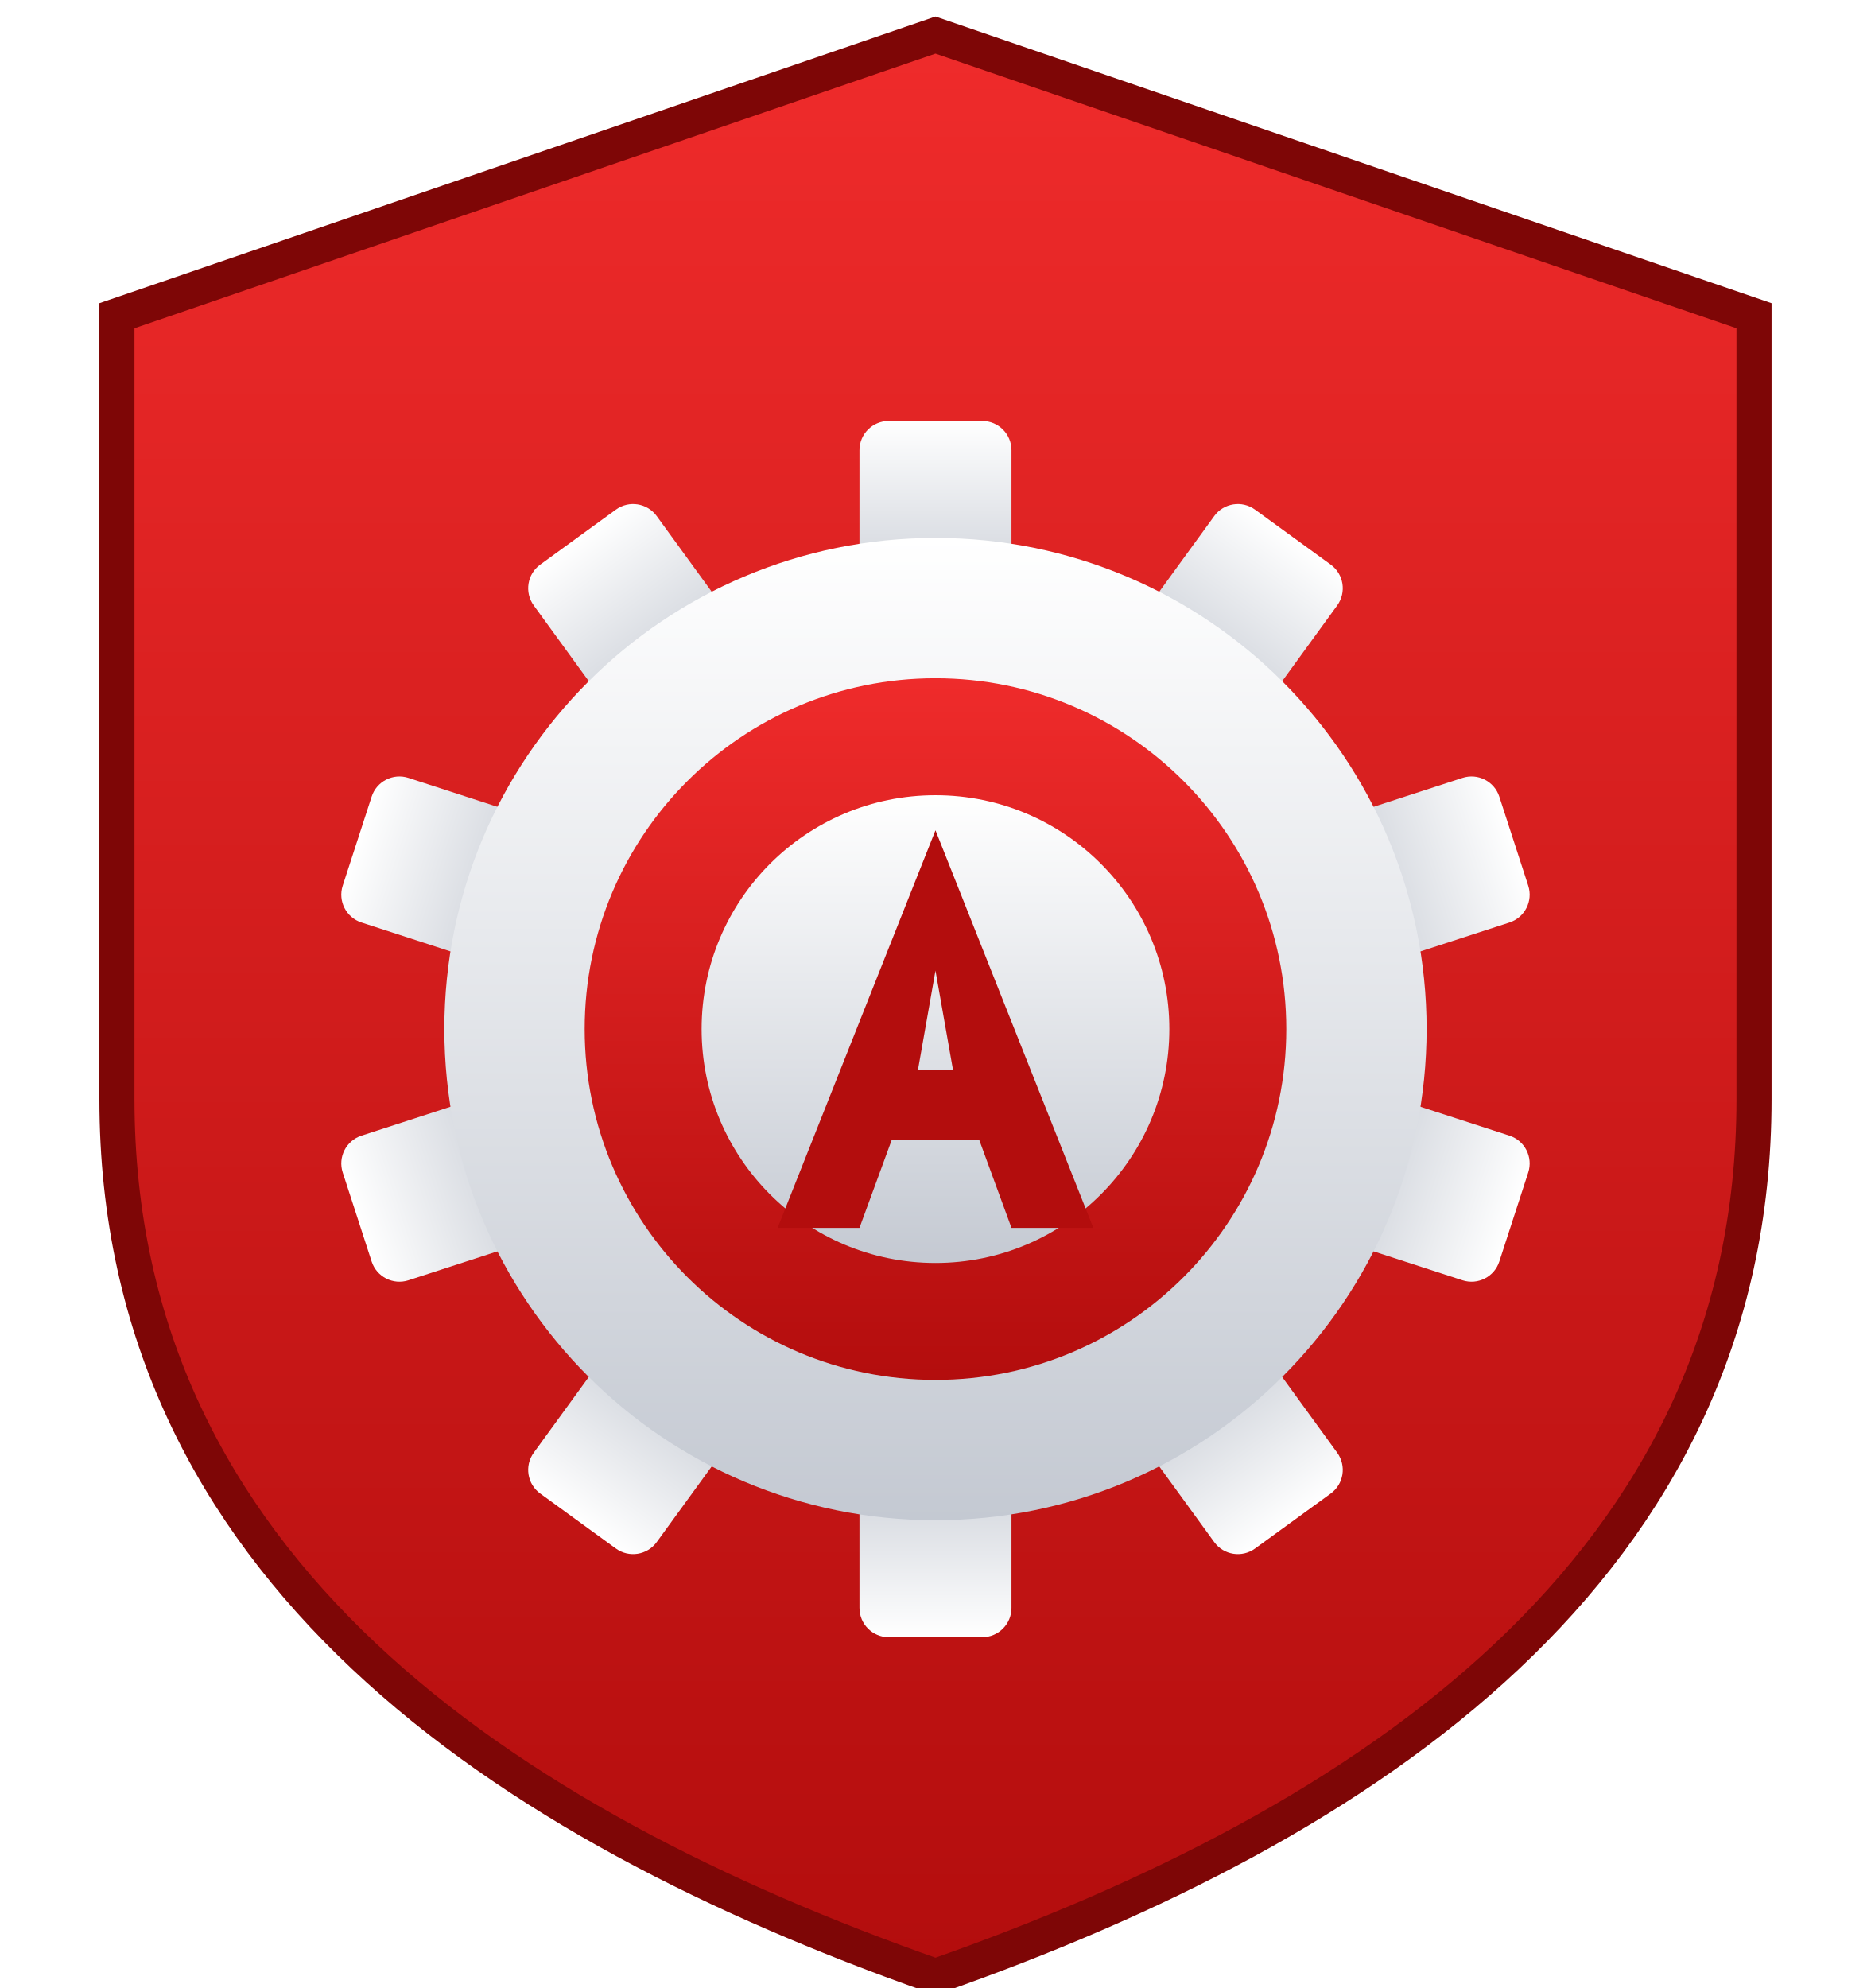
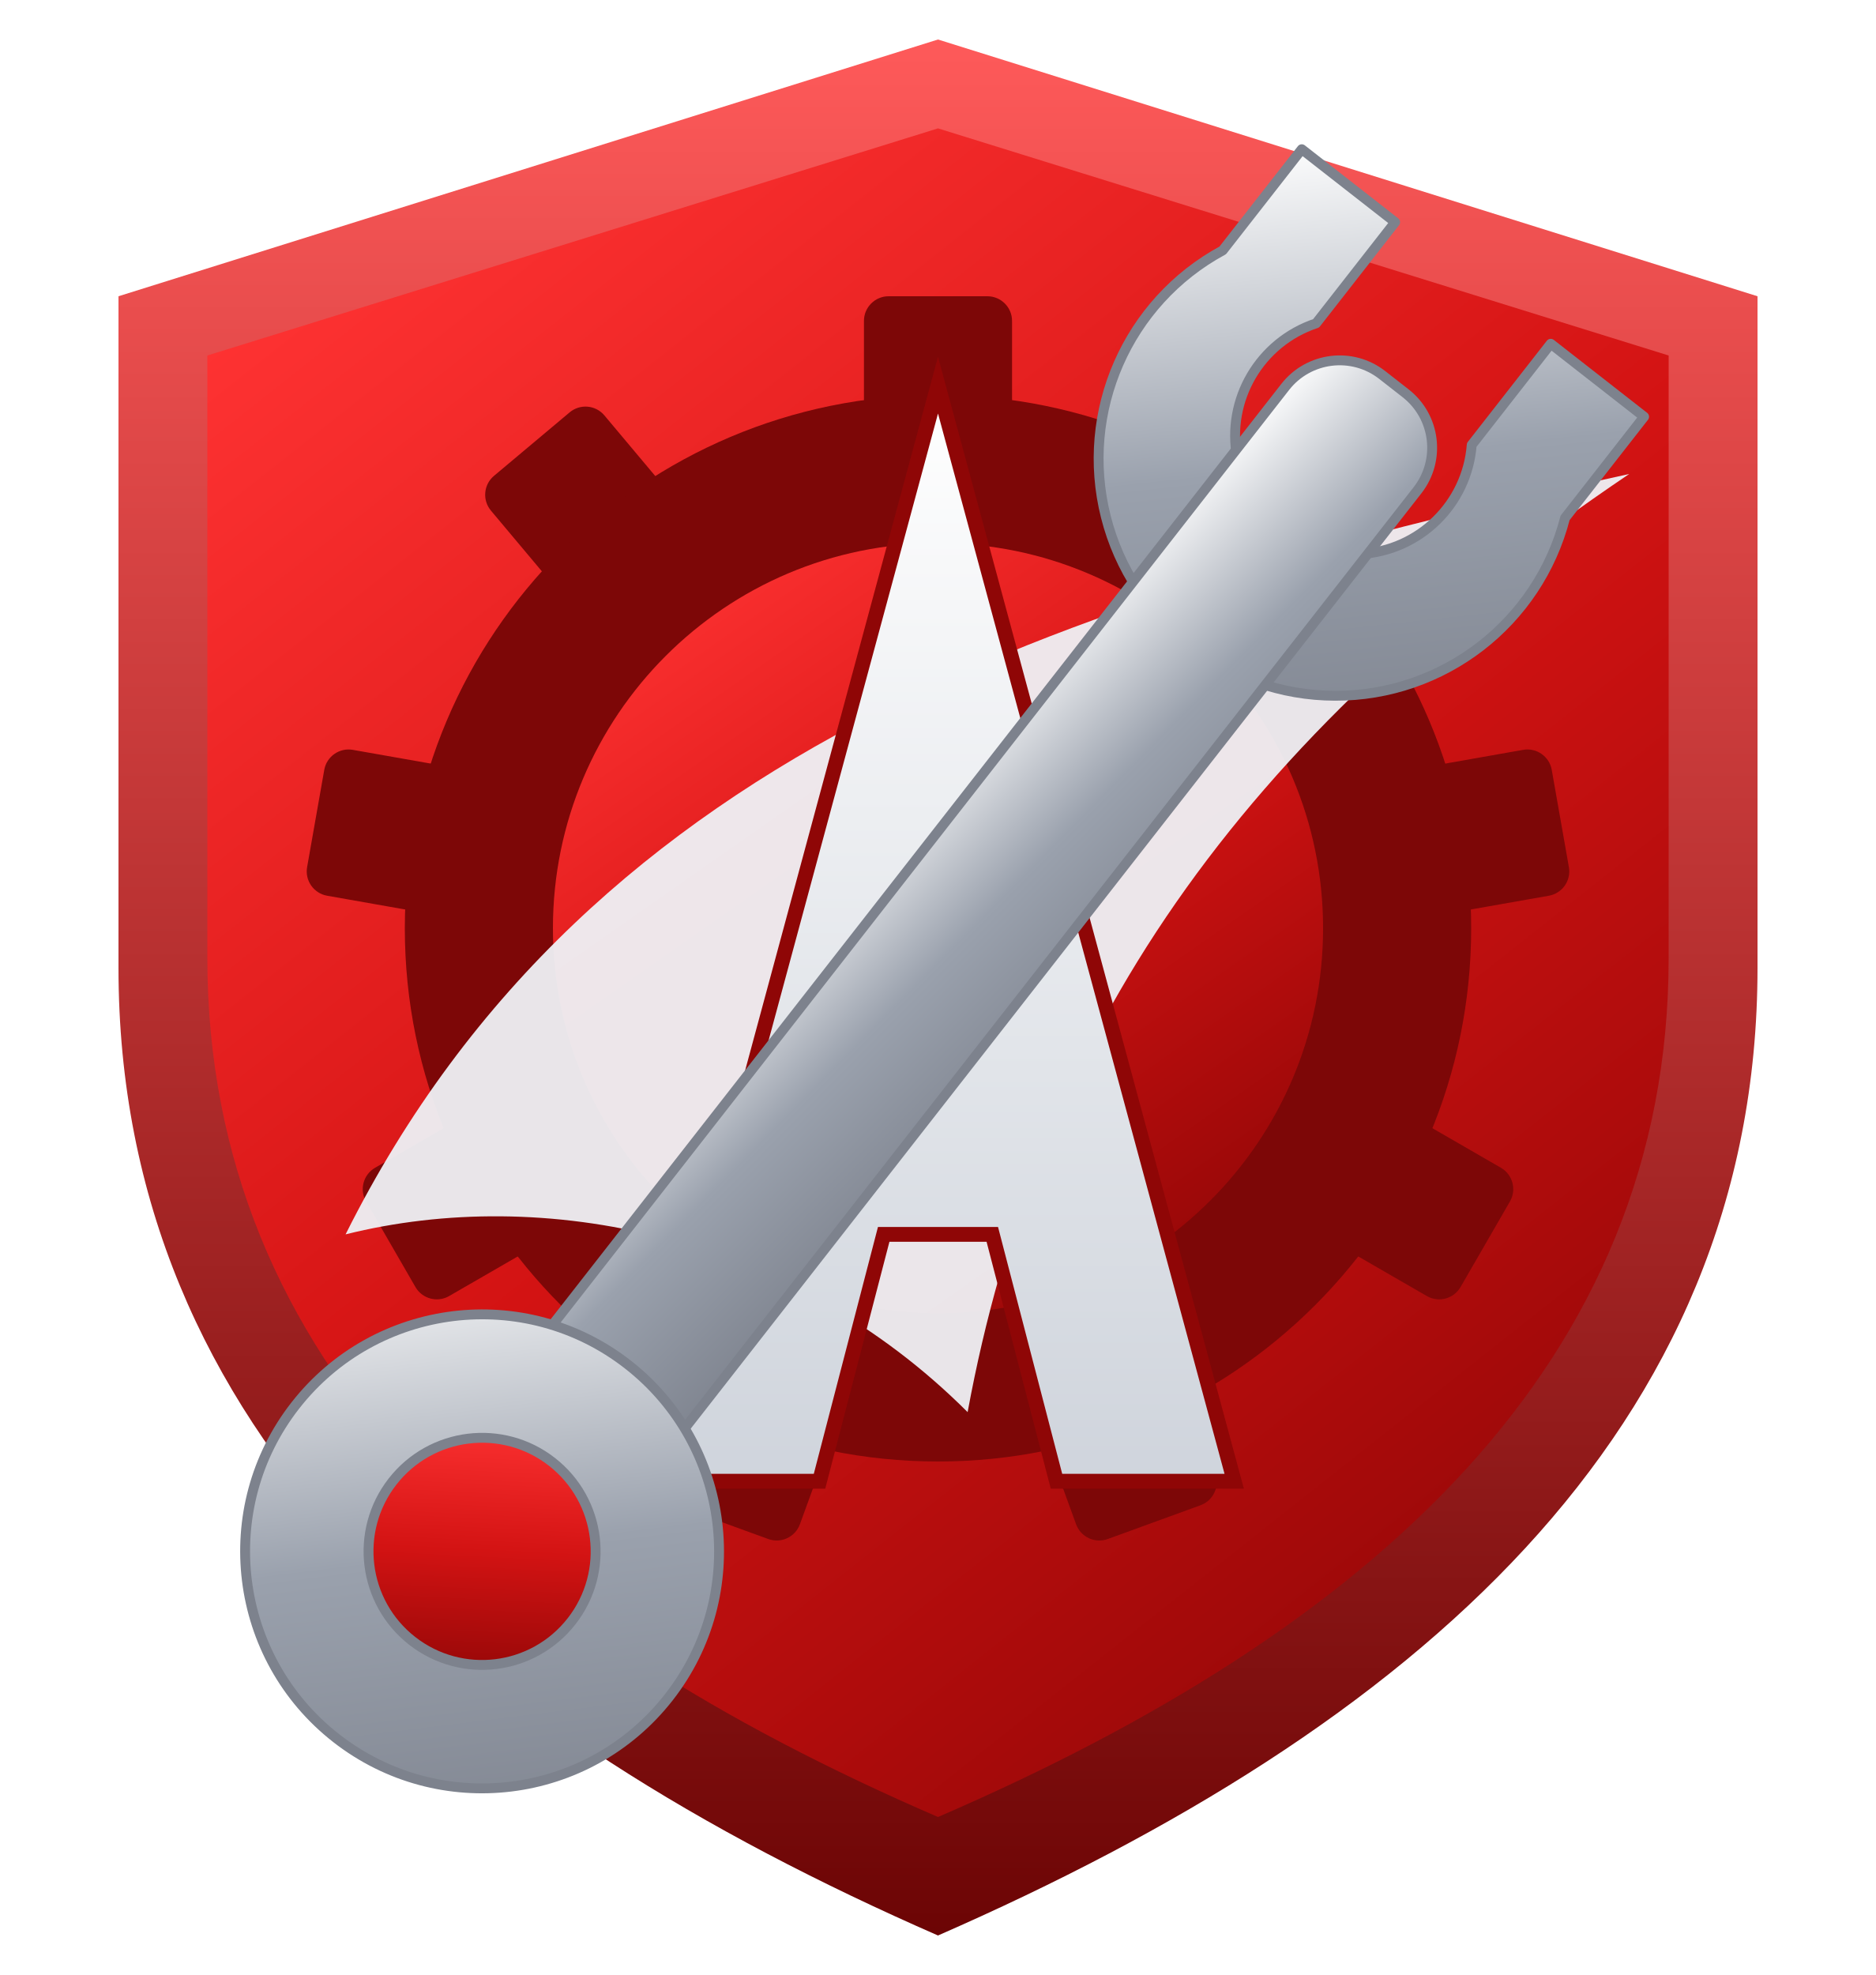
- <svg xmlns="http://www.w3.org/2000/svg" viewBox="0 0 320 340" fill="none">
+ <svg xmlns="http://www.w3.org/2000/svg" viewBox="0 0 380 400" fill="none">
  <defs>
-     <linearGradient id="fvS" x1="0" y1="0" x2="0" y2="1">
-       <stop offset="0" stop-color="#ef2b2b" />
-       <stop offset="1" stop-color="#b30d0d" />
+     <linearGradient id="shFace" x1="0.15" y1="0" x2="0.85" y2="1">
+       <stop offset="0" stop-color="#f33" />
+       <stop offset="0.5" stop-color="#d31313" />
+       <stop offset="1" stop-color="#8f0606" />
    </linearGradient>
-     <linearGradient id="fvM" x1="0" y1="0" x2="0" y2="1">
+     <linearGradient id="shEdge" x1="0" y1="0" x2="0" y2="1">
+       <stop offset="0" stop-color="#ff5a5a" />
+       <stop offset="1" stop-color="#6b0404" />
+     </linearGradient>
+     <linearGradient id="chrome" x1="0" y1="0" x2="1" y2="1">
      <stop offset="0" stop-color="#ffffff" />
-       <stop offset="1" stop-color="#c4c9d2" />
+       <stop offset="0.5" stop-color="#9aa1ad" />
+       <stop offset="1" stop-color="#7d828d" />
+     </linearGradient>
+     <linearGradient id="aFill" x1="0" y1="0" x2="0" y2="1">
+       <stop offset="0" stop-color="#ffffff" />
+       <stop offset="1" stop-color="#cfd4dc" />
    </linearGradient>
  </defs>
-   <path d="M160 6 L300 54 V188 C300 268 234 312 160 338 C86 312 20 268 20 188 V54 Z" fill="url(#fvS)" stroke="#7e0606" stroke-width="6" />
-   <g transform="translate(160 176)">
-     <g fill="url(#fvM)">
-       <rect x="-13" y="-104" width="26" height="34" rx="5" />
-       <rect x="-13" y="-104" width="26" height="34" rx="5" transform="rotate(36)" />
-       <rect x="-13" y="-104" width="26" height="34" rx="5" transform="rotate(72)" />
-       <rect x="-13" y="-104" width="26" height="34" rx="5" transform="rotate(108)" />
-       <rect x="-13" y="-104" width="26" height="34" rx="5" transform="rotate(144)" />
-       <rect x="-13" y="-104" width="26" height="34" rx="5" transform="rotate(180)" />
-       <rect x="-13" y="-104" width="26" height="34" rx="5" transform="rotate(216)" />
-       <rect x="-13" y="-104" width="26" height="34" rx="5" transform="rotate(252)" />
-       <rect x="-13" y="-104" width="26" height="34" rx="5" transform="rotate(288)" />
-       <rect x="-13" y="-104" width="26" height="34" rx="5" transform="rotate(324)" />
-       <circle r="84" />
+   <path d="M190 8 L356 60 V196 C356 290 286 350 190 392 C94 350 24 290 24 196 V60 Z" fill="url(#shEdge)" />
+   <path d="M190 26 L338 72 V194 C338 276 278 330 190 368 C102 330 42 276 42 194 V72 Z" fill="url(#shFace)" />
+   <g transform="translate(190 188)" fill="#7d0707">
+     <g>
+       <rect x="-15" y="-128" width="30" height="38" rx="5" />
+       <rect x="-15" y="-128" width="30" height="38" rx="5" transform="rotate(40)" />
+       <rect x="-15" y="-128" width="30" height="38" rx="5" transform="rotate(80)" />
+       <rect x="-15" y="-128" width="30" height="38" rx="5" transform="rotate(120)" />
+       <rect x="-15" y="-128" width="30" height="38" rx="5" transform="rotate(160)" />
+       <rect x="-15" y="-128" width="30" height="38" rx="5" transform="rotate(200)" />
+       <rect x="-15" y="-128" width="30" height="38" rx="5" transform="rotate(240)" />
+       <rect x="-15" y="-128" width="30" height="38" rx="5" transform="rotate(280)" />
+       <rect x="-15" y="-128" width="30" height="38" rx="5" transform="rotate(320)" />
    </g>
-     <circle r="60" fill="url(#fvS)" />
-     <circle r="40" fill="url(#fvM)" />
-     <path d="M0 -34 L27 34 H13 L7.5 19 H-7.5 L-13 34 H-27 Z M-3 7 H3 L0 -10 Z" fill="#b30d0d" />
+     <circle r="108" />
+     <circle r="78" fill="url(#shFace)" />
+   </g>
+   <path d="M70 250 C 120 150 220 120 330 96 C 250 150 210 210 196 286 C 160 250 110 240 70 250 Z" fill="#eef0f4" opacity="0.95" />
+   <path d="M190 78 L250 300 H214 L201 250 H179 L166 300 H130 Z M186 214 H194 L190 178 Z" fill="url(#aFill)" stroke="#8f0606" stroke-width="3" />
+   <g transform="translate(190 196) rotate(38)">
+     <g fill="url(#chrome)" stroke="#7d828d" stroke-width="2" stroke-linejoin="round">
+       <path d="M-44 -176 L-44 -150 A48 48 0 1 0 44 -150 L44 -176 L20 -176 L20 -150 A24 24 0 1 1 -20 -150 L-20 -176 Z" />
+       <rect x="-17" y="-150" width="34" height="290" rx="14" />
+       <circle cx="0" cy="150" r="48" />
+     </g>
+     <circle cx="0" cy="150" r="23" fill="url(#shFace)" stroke="#7d828d" stroke-width="2" />
  </g>
</svg>
